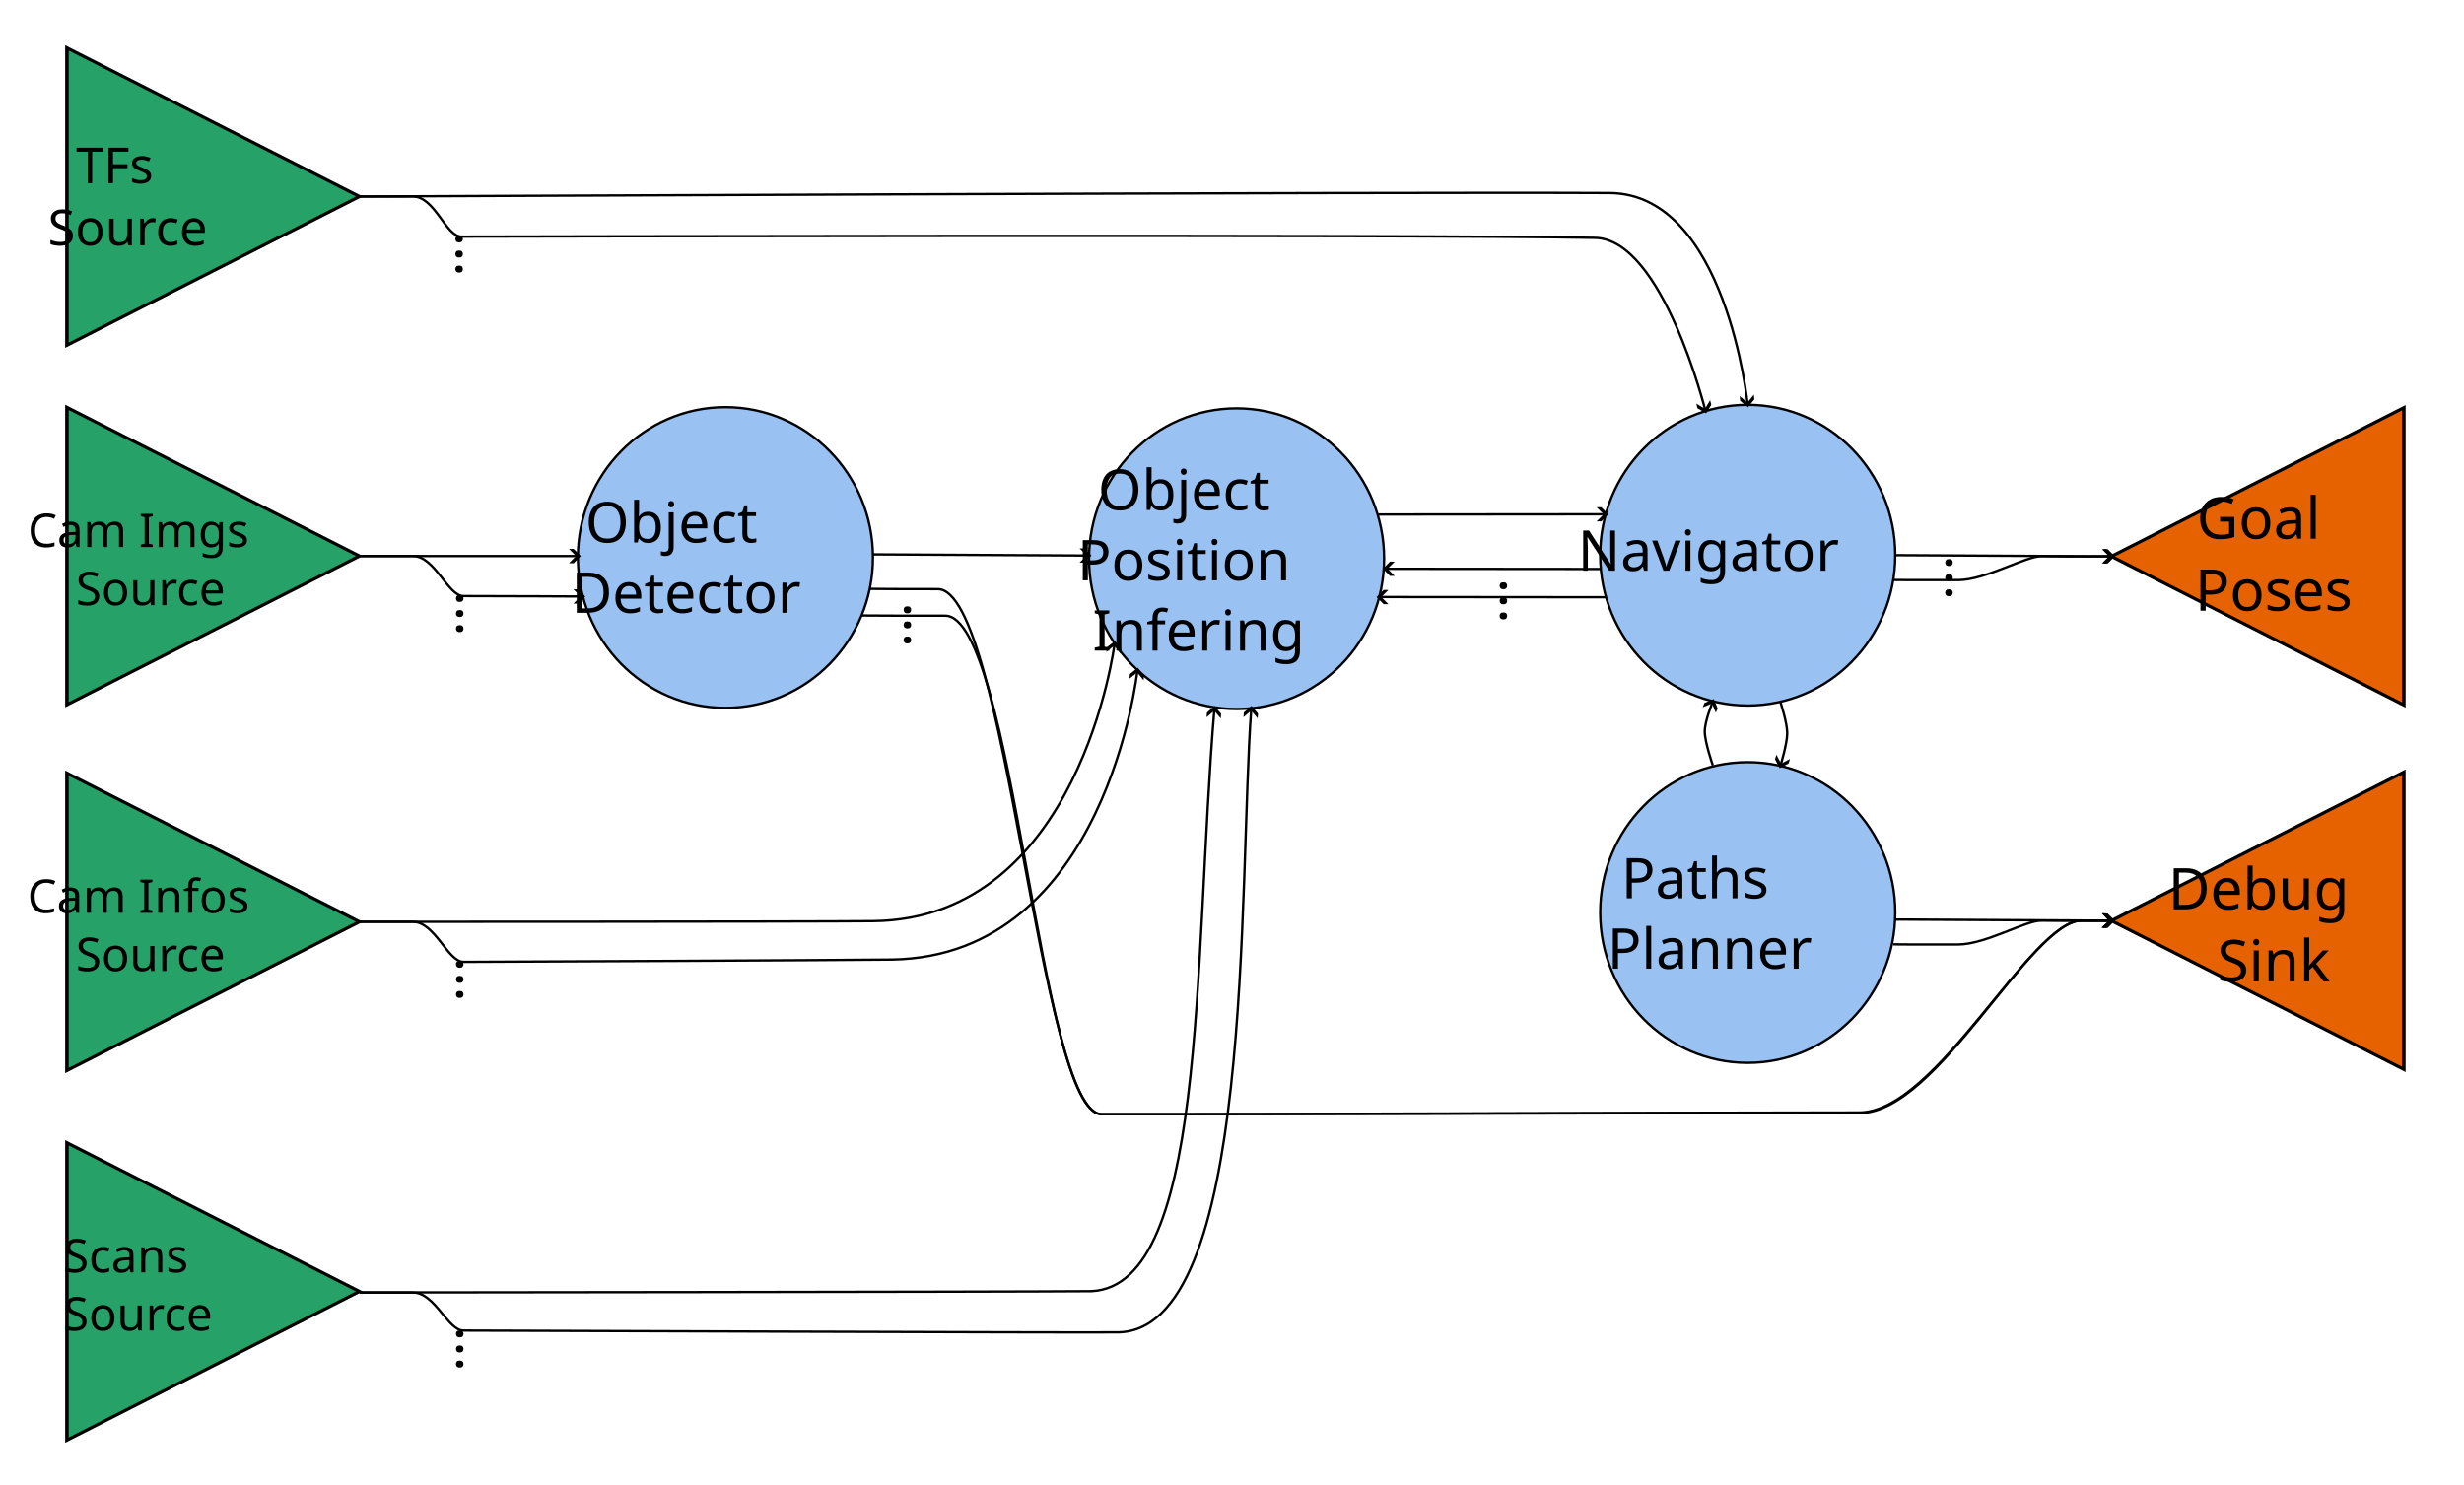
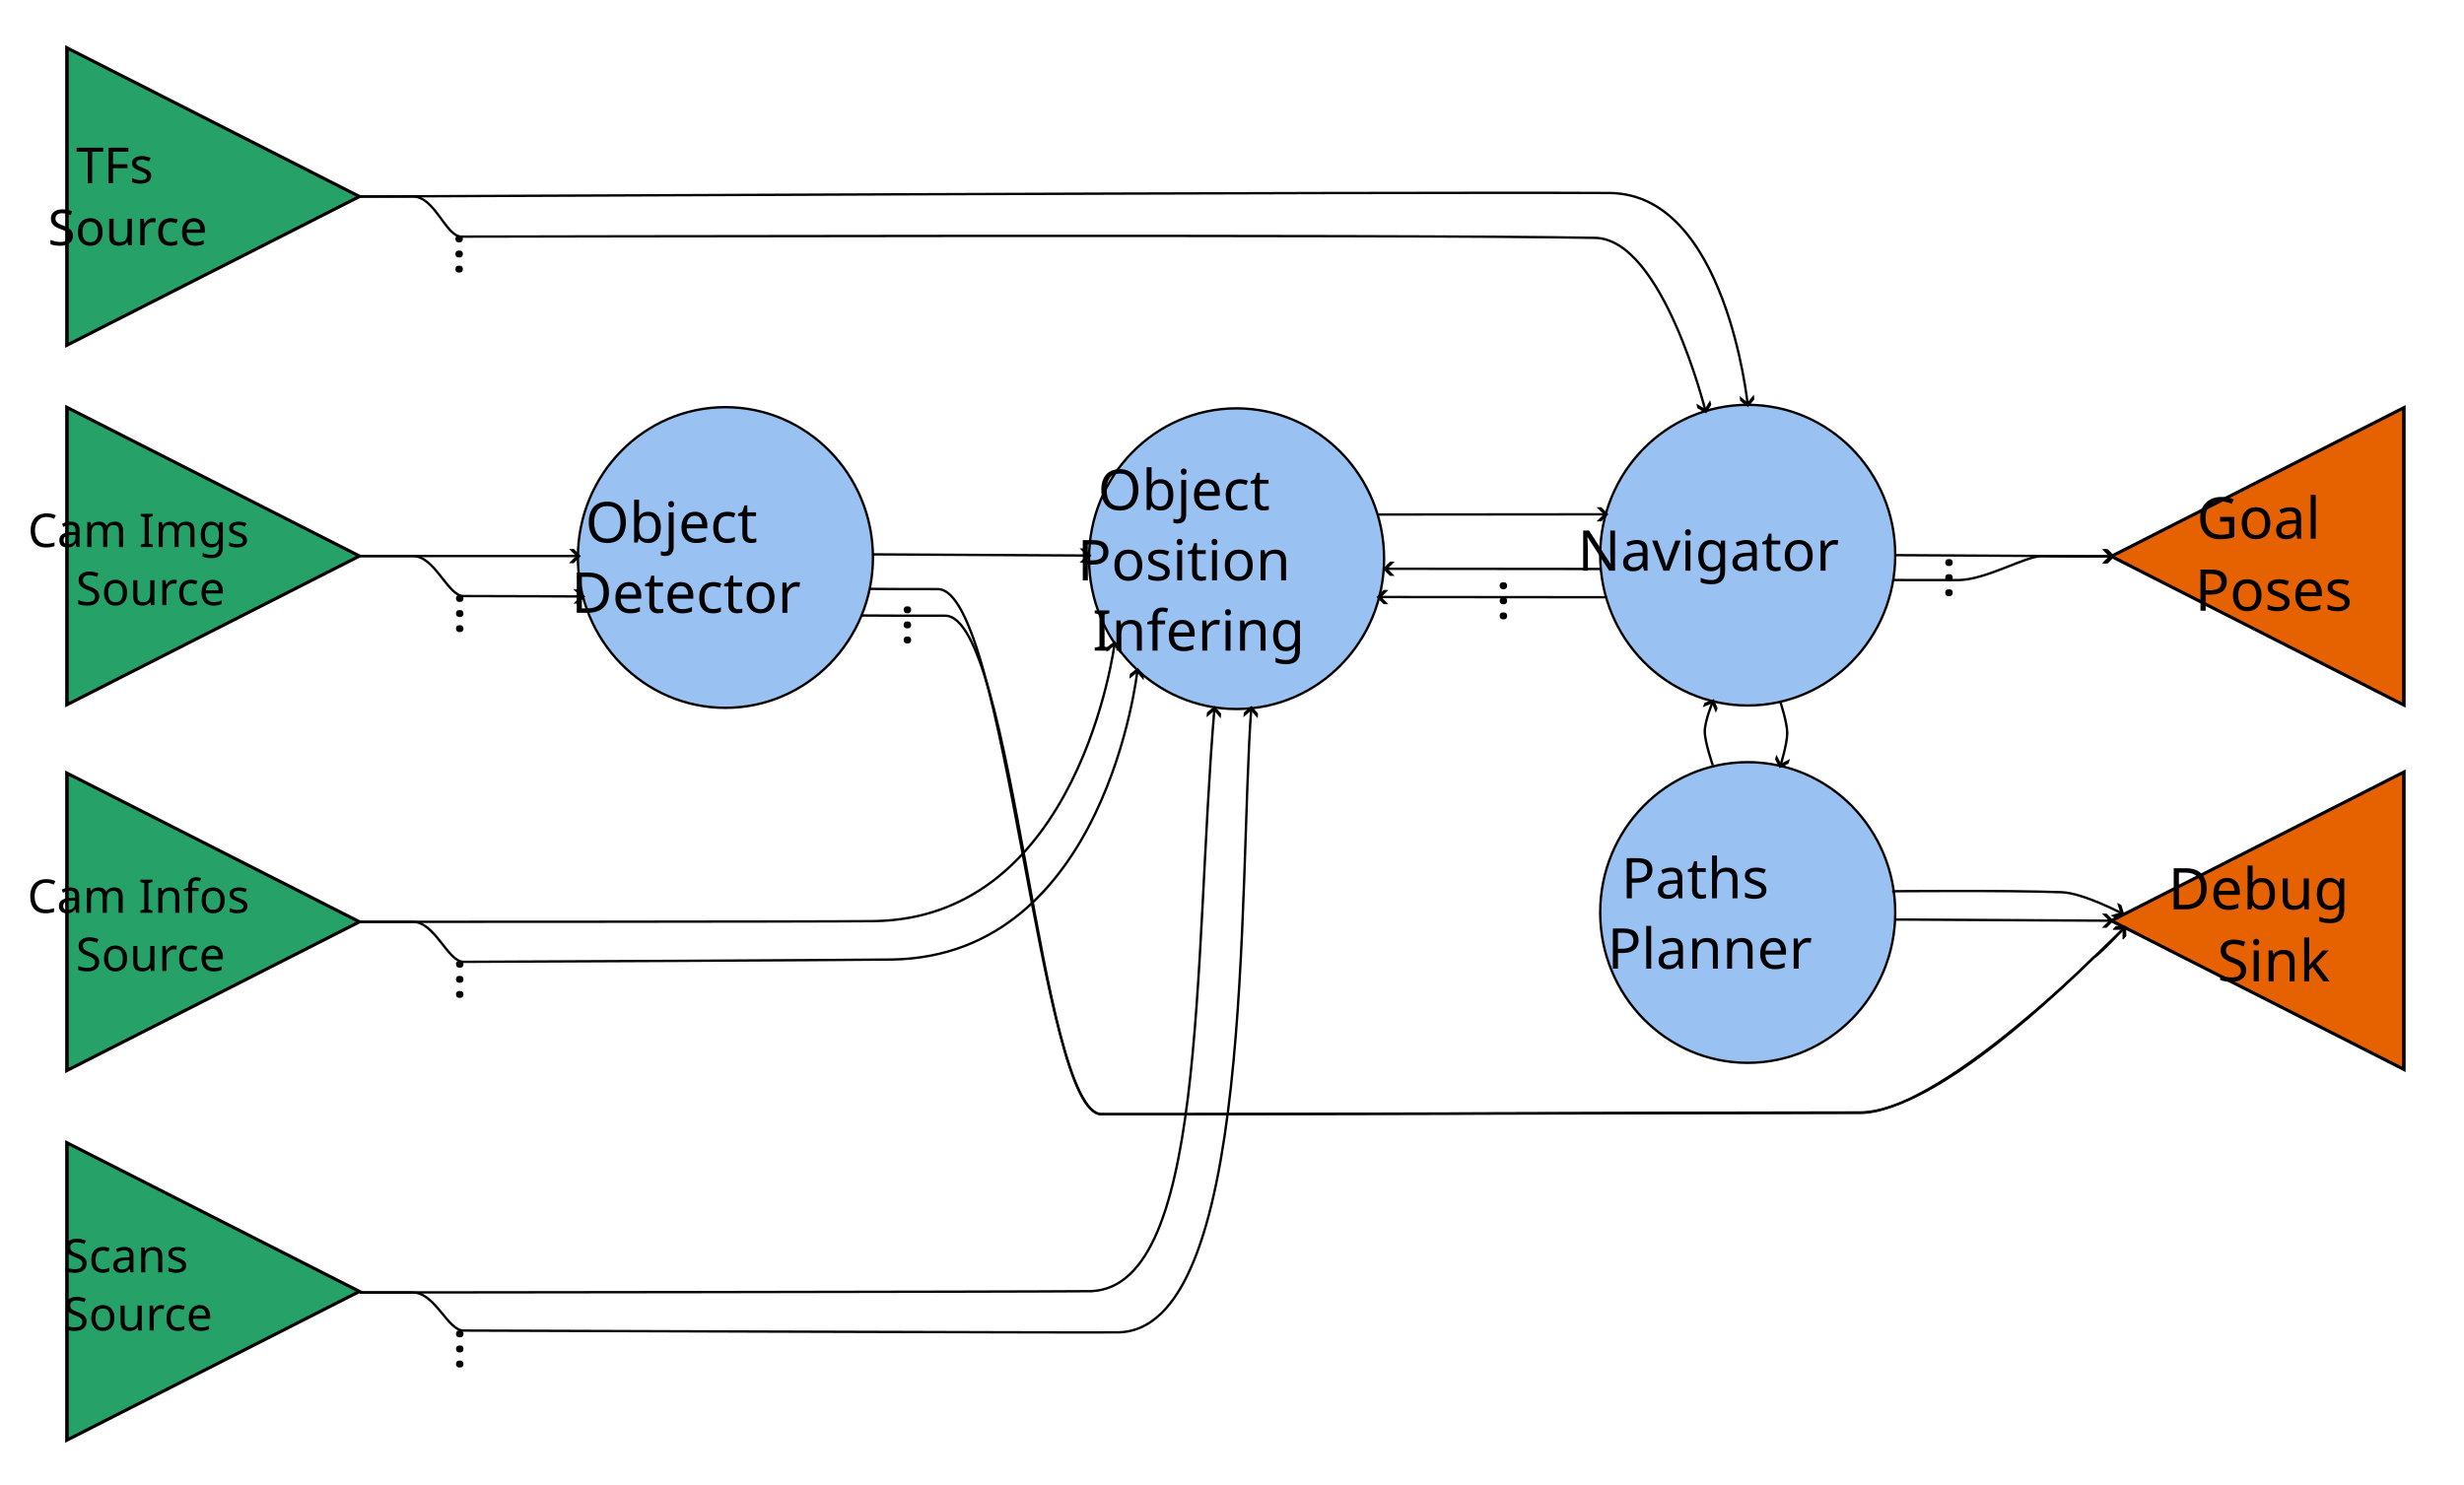
<svg xmlns="http://www.w3.org/2000/svg" width="415mm" height="250mm" viewBox="0 0 415 250" version="1.1" id="svg249">
  <defs id="defs246">
    <marker style="overflow:visible" id="Arrow4-7" refX="0" refY="0" orient="auto-start-reverse" markerWidth="5" markerHeight="6" viewBox="0 0 5 6" preserveAspectRatio="xMidYMid">
      <path style="fill:context-stroke;fill-rule:evenodd;stroke:none" d="m 1,0 -3,3 h -2 l 3,-3 -3,-3 h 2 z" id="path1741-5" />
    </marker>
    <marker style="overflow:visible" id="Arrow4-7-3-3" refX="0" refY="0" orient="auto-start-reverse" markerWidth="5" markerHeight="6" viewBox="0 0 5 6" preserveAspectRatio="xMidYMid">
      <path style="fill:context-stroke;fill-rule:evenodd;stroke:none" d="m 1,0 -3,3 h -2 l 3,-3 -3,-3 h 2 z" id="path1741-5-6-6" />
    </marker>
    <marker style="overflow:visible" id="Arrow4-7-2-7" refX="0" refY="0" orient="auto-start-reverse" markerWidth="5" markerHeight="6" viewBox="0 0 5 6" preserveAspectRatio="xMidYMid">
      <path style="fill:context-stroke;fill-rule:evenodd;stroke:none" d="m 1,0 -3,3 h -2 l 3,-3 -3,-3 h 2 z" id="path1741-5-9-0" />
    </marker>
    <marker style="overflow:visible" id="Arrow4-7-3-3-0" refX="0" refY="0" orient="auto-start-reverse" markerWidth="5" markerHeight="6" viewBox="0 0 5 6" preserveAspectRatio="xMidYMid">
      <path style="fill:context-stroke;fill-rule:evenodd;stroke:none" d="m 1,0 -3,3 h -2 l 3,-3 -3,-3 h 2 z" id="path1741-5-6-6-2" />
    </marker>
    <marker style="overflow:visible" id="Arrow4-7-5" refX="0" refY="0" orient="auto-start-reverse" markerWidth="5" markerHeight="6" viewBox="0 0 5 6" preserveAspectRatio="xMidYMid">
      <path style="fill:context-stroke;fill-rule:evenodd;stroke:none" d="m 1,0 -3,3 h -2 l 3,-3 -3,-3 h 2 z" id="path1741-5-3" />
    </marker>
    <marker style="overflow:visible" id="Arrow4-7-5-6" refX="0" refY="0" orient="auto-start-reverse" markerWidth="5" markerHeight="6" viewBox="0 0 5 6" preserveAspectRatio="xMidYMid">
      <path style="fill:context-stroke;fill-rule:evenodd;stroke:none" d="m 1,0 -3,3 h -2 l 3,-3 -3,-3 h 2 z" id="path1741-5-3-2" />
    </marker>
    <marker style="overflow:visible" id="Arrow4-7-2-7-3" refX="0" refY="0" orient="auto-start-reverse" markerWidth="5" markerHeight="6" viewBox="0 0 5 6" preserveAspectRatio="xMidYMid">
      <path style="fill:context-stroke;fill-rule:evenodd;stroke:none" d="m 1,0 -3,3 h -2 l 3,-3 -3,-3 h 2 z" id="path1741-5-9-0-6" />
    </marker>
    <marker style="overflow:visible" id="Arrow4-7-7" refX="0" refY="0" orient="auto-start-reverse" markerWidth="5" markerHeight="6" viewBox="0 0 5 6" preserveAspectRatio="xMidYMid">
      <path style="fill:context-stroke;fill-rule:evenodd;stroke:none" d="m 1,0 -3,3 h -2 l 3,-3 -3,-3 h 2 z" id="path1741-5-5" />
    </marker>
  </defs>
  <g id="layer1">
    <ellipse style="fill:#99c1f1;stroke:#000000;stroke-width:0.4;stroke-dasharray:none;paint-order:fill markers stroke" id="path2348-3" cx="294.36" cy="153.719" rx="24.847" ry="25.325" />
    <text xml:space="preserve" style="font-style:normal;font-weight:normal;font-size:10.583px;line-height:1.25;font-family:sans-serif;letter-spacing:0px;word-spacing:0px;fill:#000000;fill-opacity:1;stroke:none;stroke-width:0.265" x="118.844" y="-28.851" id="text896">
      <tspan id="tspan894" style="stroke-width:0.265" x="118.844" y="-28.851" />
      <tspan style="stroke-width:0.265" id="tspan898" x="118.844" y="-15.622" />
    </text>
    <text xml:space="preserve" style="font-style:normal;font-weight:normal;font-size:9.48px;line-height:1.25;font-family:sans-serif;letter-spacing:0px;word-spacing:0px;fill:#000000;fill-opacity:1;stroke:none;stroke-width:0.237" x="294.127" y="151.328" id="text11251-6-5">
      <tspan style="text-align:center;text-anchor:middle;stroke-width:0.237" x="294.127" y="151.328" id="tspan900-5">Paths</tspan>
      <tspan style="text-align:center;text-anchor:middle;stroke-width:0.237" x="294.127" y="163.179" id="tspan945">Planner</tspan>
    </text>
    <path style="fill:none;stroke:#000000;stroke-width:0.4;stroke-linecap:butt;stroke-linejoin:miter;stroke-dasharray:none;stroke-opacity:1;marker-end:url(#Arrow4-7-3-3)" d="m 319.208,93.521 36.397,0.2 m -36.397,-0.2 36.397,0.2" id="path16043-9-0-1" />
    <path style="fill:none;stroke:#000000;stroke-width:0.4;stroke-linecap:butt;stroke-linejoin:miter;stroke-dasharray:none;stroke-opacity:1;marker-end:url(#Arrow4-7-3-3-0)" d="m 318.867,97.7 c 0,0 4.256,0.05 10.932,0.023 4.656,-0.019 11.389,-4.07 14.067,-4.03 6.269,0.093 11.929,0.007 11.929,0.007" id="path16043-9-0-1-3" />
    <path style="fill:#26a269;stroke:#000000;stroke-width:0.4;stroke-dasharray:none;paint-order:fill markers stroke" id="path234-5-3-5-7" d="m 52.527,37.418 -33.255,19.2 0,-38.399 z" transform="matrix(1.481439,0,0,1.304416,-17.27559,-15.70234)" />
    <text xml:space="preserve" style="font-style:normal;font-weight:normal;font-size:8.369px;line-height:1.25;font-family:sans-serif;letter-spacing:0px;word-spacing:0px;fill:#000000;fill-opacity:1;stroke:none;stroke-width:0.209" x="26.94" y="30.867" id="text11251-62-6-3-9">
      <tspan style="text-align:center;text-anchor:middle;stroke-width:0.209" x="26.94" y="30.867" id="tspan348">TFs</tspan>
      <tspan style="text-align:center;text-anchor:middle;stroke-width:0.209" x="26.94" y="41.329" id="tspan346">Source</tspan>
    </text>
    <ellipse style="fill:#99c1f1;stroke:#000000;stroke-width:0.4;stroke-dasharray:none;paint-order:fill markers stroke" id="path2348-3-2" cx="294.36" cy="93.521" rx="24.847" ry="25.325" />
    <text xml:space="preserve" style="font-style:normal;font-weight:normal;font-size:9.48px;line-height:1.25;font-family:sans-serif;letter-spacing:0px;word-spacing:0px;fill:#000000;fill-opacity:1;stroke:none;stroke-width:0.237" x="293.895" y="96.137" id="text11251-6-5-7">
      <tspan style="text-align:center;text-anchor:middle;stroke-width:0.237" x="293.895" y="96.137" id="tspan945-9">Navigator</tspan>
    </text>
    <path style="fill:#e66100;stroke:#000000;stroke-width:0.4;stroke-dasharray:none;paint-order:fill markers stroke" id="path234-3-2" d="m 52.527,37.418 -33.255,19.2 0,-38.399 z" transform="matrix(-1.481439,0,0,1.304416,433.4201,44.91223)" />
    <text xml:space="preserve" style="font-style:normal;font-weight:normal;font-size:9.702px;line-height:1.25;font-family:sans-serif;letter-spacing:0px;word-spacing:0px;fill:#000000;fill-opacity:1;stroke:none;stroke-width:0.243" x="389.241" y="90.745" id="text11251-5-0">
      <tspan style="text-align:center;text-anchor:middle;stroke-width:0.243" x="389.241" y="90.745" id="tspan11303-3-2">Goal</tspan>
      <tspan style="text-align:center;text-anchor:middle;stroke-width:0.243" x="389.241" y="102.872" id="tspan6372">Poses</tspan>
    </text>
    <path style="fill:#26a269;stroke:#000000;stroke-width:0.4;stroke-dasharray:none;paint-order:fill markers stroke" id="path234-5-3-5-7-35" d="m 52.527,37.418 -33.255,19.2 0,-38.399 z" transform="matrix(1.481439,0,0,1.304416,-17.27559,44.86)" />
    <text xml:space="preserve" style="font-style:normal;font-weight:normal;font-size:7.837px;line-height:1.25;font-family:sans-serif;letter-spacing:0px;word-spacing:0px;fill:#000000;fill-opacity:1;stroke:none;stroke-width:0.196" x="30.444" y="92.153" id="text11251-62-6-3-9-6">
      <tspan style="text-align:center;text-anchor:middle;stroke-width:0.196" x="30.444" y="92.153" id="tspan352">Cam Imgs</tspan>
      <tspan style="text-align:center;text-anchor:middle;stroke-width:0.196" x="30.444" y="101.949" id="tspan421">Source</tspan>
    </text>
    <ellipse style="fill:#99c1f1;stroke:#000000;stroke-width:0.4;stroke-dasharray:none;paint-order:fill markers stroke" id="ellipse4507" cx="122.177" cy="93.916" rx="24.847" ry="25.325" />
    <text xml:space="preserve" style="font-style:normal;font-weight:normal;font-size:9.48px;line-height:1.25;font-family:sans-serif;letter-spacing:0px;word-spacing:0px;fill:#000000;fill-opacity:1;stroke:none;stroke-width:0.237" x="121.712" y="91.379" id="text4513">
      <tspan style="text-align:center;text-anchor:middle;stroke-width:0.237" x="121.712" y="91.379" id="tspan4511">Object</tspan>
      <tspan style="text-align:center;text-anchor:middle;stroke-width:0.237" x="121.712" y="103.23" id="tspan4517">Detector</tspan>
    </text>
    <ellipse style="fill:#99c1f1;stroke:#000000;stroke-width:0.4;stroke-dasharray:none;paint-order:fill markers stroke" id="ellipse4519" cx="208.269" cy="94.116" rx="24.847" ry="25.325" />
    <text xml:space="preserve" style="font-style:normal;font-weight:normal;font-size:9.48px;line-height:1.25;font-family:sans-serif;letter-spacing:0px;word-spacing:0px;fill:#000000;fill-opacity:1;stroke:none;stroke-width:0.237" x="208.035" y="85.904" id="text4525">
      <tspan style="text-align:center;text-anchor:middle;stroke-width:0.237" x="208.035" y="85.904" id="tspan4523">Object</tspan>
      <tspan style="text-align:center;text-anchor:middle;stroke-width:0.237" x="208.035" y="97.754" id="tspan4533">Position</tspan>
      <tspan style="text-align:center;text-anchor:middle;stroke-width:0.237" x="208.035" y="109.605" id="tspan4531">Infering</tspan>
    </text>
    <path style="fill:none;stroke:#000000;stroke-width:0.4;stroke-linecap:butt;stroke-linejoin:miter;stroke-dasharray:none;stroke-opacity:1;marker-end:url(#Arrow4-7)" d="m 147.024,93.387 36.397,0.2" id="path4527" />
    <path style="fill:none;stroke:#000000;stroke-width:0.4;stroke-linecap:butt;stroke-linejoin:miter;stroke-dasharray:none;stroke-opacity:1;marker-end:url(#Arrow4-7-7)" d="m 232.145,86.675 38.352,-0.035" id="path4527-3" />
    <path style="fill:none;stroke:#000000;stroke-width:0.4;stroke-linecap:butt;stroke-linejoin:miter;stroke-dasharray:none;stroke-opacity:1;marker-end:url(#Arrow4-7-5)" d="m 299.852,118.219 c 0,0 1.16,3.481 1.162,5.282 0.002,1.801 -1.15,5.521 -1.15,5.521" id="path4527-5" />
    <path style="fill:none;stroke:#000000;stroke-width:0.4;stroke-linecap:butt;stroke-linejoin:miter;stroke-dasharray:none;stroke-opacity:1;marker-end:url(#Arrow4-7-5-6)" d="m 288.486,128.934 c 0,0 -1.364,-3.911 -1.362,-5.711 0.002,-1.801 1.374,-5.092 1.374,-5.092" id="path4527-5-9" />
    <path style="fill:#e66100;stroke:#000000;stroke-width:0.4;stroke-dasharray:none;paint-order:fill markers stroke" id="path4811" d="m 52.527,37.418 -33.255,19.2 0,-38.399 z" transform="matrix(-1.481439,0,0,1.304416,433.4201,106.2954)" />
    <text xml:space="preserve" style="font-style:normal;font-weight:normal;font-size:9.702px;line-height:1.25;font-family:sans-serif;letter-spacing:0px;word-spacing:0px;fill:#000000;fill-opacity:1;stroke:none;stroke-width:0.243" x="389.241" y="153.188" id="text4817">
      <tspan style="text-align:center;text-anchor:middle;stroke-width:0.243" x="389.241" y="153.188" id="tspan598">Debug</tspan>
      <tspan style="text-align:center;text-anchor:middle;stroke-width:0.243" x="389.241" y="165.315" id="tspan358">Sink</tspan>
    </text>
    <text xml:space="preserve" style="font-style:normal;font-weight:normal;font-size:9.48px;line-height:1.25;font-family:sans-serif;letter-spacing:0px;word-spacing:0px;fill:#000000;fill-opacity:1;stroke:none;stroke-width:0.237" x="48.949" y="-76.822" id="text5046-7" transform="rotate(90)">
      <tspan style="text-align:center;text-anchor:middle;stroke-width:0.237" x="48.949" y="-76.822" id="tspan5050-2">...</tspan>
    </text>
    <text xml:space="preserve" style="font-style:normal;font-weight:normal;font-size:9.48px;line-height:1.25;font-family:sans-serif;letter-spacing:0px;word-spacing:0px;fill:#000000;fill-opacity:1;stroke:none;stroke-width:0.237" x="103.464" y="-327.749" id="text5046-7-7" transform="rotate(90)">
      <tspan style="text-align:center;text-anchor:middle;stroke-width:0.237" x="103.464" y="-327.749" id="tspan5050-2-5">...</tspan>
    </text>
    <text xml:space="preserve" style="font-style:normal;font-weight:normal;font-size:9.48px;line-height:1.25;font-family:sans-serif;letter-spacing:0px;word-spacing:0px;fill:#000000;fill-opacity:1;stroke:none;stroke-width:0.237" x="107.374" y="-252.702" id="text5046-7-7-3" transform="rotate(90)">
      <tspan style="text-align:center;text-anchor:middle;stroke-width:0.237" x="107.374" y="-252.702" id="tspan5050-2-5-6">...</tspan>
    </text>
    <path style="fill:none;stroke:#000000;stroke-width:0.4;stroke-linecap:butt;stroke-linejoin:miter;stroke-dasharray:none;stroke-opacity:1;marker-end:url(#Arrow4-7-2-7)" d="m 60.54,33.107 c 0,0 172.777,-0.794 210.534,-0.594 19.702,0.104 23.287,35.685 23.287,35.685" id="path5052" />
    <path style="fill:none;stroke:#000000;stroke-width:0.4;stroke-linecap:butt;stroke-linejoin:miter;stroke-dasharray:none;stroke-opacity:1;marker-end:url(#Arrow4-7-2-7)" d="m 60.54,33.107 c 0,0 5.258,0.004 8.992,-1e-5 3.734,-0.004 5.528,6.753 8.191,6.753 3.653,-1.01e-4 160.751,-0.389 190.944,0.211 11.399,0.226 18.585,29.185 18.585,29.185" id="path5054" />
    <path style="fill:none;stroke:#000000;stroke-width:0.4;stroke-linecap:butt;stroke-linejoin:miter;stroke-dasharray:none;stroke-opacity:1;marker-end:url(#Arrow4-7-2-7-3)" d="m 60.54,93.669 c 0,0 5.258,0.004 8.992,-1e-5 3.734,-0.004 5.879,6.741 8.542,6.741 6.895,-1.9e-4 20.105,0.073 20.105,0.073" id="path5054-7" />
    <text xml:space="preserve" style="font-style:normal;font-weight:normal;font-size:9.48px;line-height:1.25;font-family:sans-serif;letter-spacing:0px;word-spacing:0px;fill:#000000;fill-opacity:1;stroke:none;stroke-width:0.237" x="109.513" y="-76.921" id="text5099" transform="rotate(90)">
      <tspan style="text-align:center;text-anchor:middle;stroke-width:0.237" x="109.513" y="-76.921" id="tspan5097">...</tspan>
    </text>
    <text xml:space="preserve" style="font-style:normal;font-weight:normal;font-size:9.48px;line-height:1.25;font-family:sans-serif;letter-spacing:0px;word-spacing:0px;fill:#000000;fill-opacity:1;stroke:none;stroke-width:0.237" x="111.428" y="-152.317" id="text5099-3" transform="rotate(90)">
      <tspan style="text-align:center;text-anchor:middle;stroke-width:0.237" x="111.428" y="-152.317" id="tspan5097-6">...</tspan>
    </text>
    <path style="fill:none;stroke:#000000;stroke-width:0.4;stroke-linecap:butt;stroke-linejoin:miter;stroke-dasharray:none;stroke-opacity:1;marker-end:url(#Arrow4-7-2-7)" d="m 60.638,93.67 36.79,-1e-5" id="path5101" />
    <path style="fill:none;stroke:#000000;stroke-width:0.4;stroke-linecap:butt;stroke-linejoin:miter;stroke-dasharray:none;stroke-opacity:1;marker-end:url(#Arrow4-7-3-3)" d="m 319.208,154.905 36.397,0.2 m -36.397,-0.2 36.397,0.2" id="path360" />
-     <path style="fill:none;stroke:#000000;stroke-width:0.4;stroke-linecap:butt;stroke-linejoin:miter;stroke-dasharray:none;stroke-opacity:1;marker-end:url(#Arrow4-7-3-3-0)" d="m 318.867,159.083 c 0,0 4.256,0.05 10.932,0.023 4.656,-0.019 11.389,-4.07 14.067,-4.03 6.269,0.093 11.929,0.007 11.929,0.007" id="path362" />
-     <path style="fill:none;stroke:#000000;stroke-width:0.4;stroke-linecap:butt;stroke-linejoin:miter;stroke-dasharray:none;stroke-opacity:1;marker-end:url(#Arrow4-7)" d="m 146.478,99.198 c 0,0 5.798,0.067 11.462,0.044 11.559,-0.048 17.174,88.435 27.594,88.452 26.159,0.042 92.235,-0.2 127.757,-0.214 13.045,-0.005 28.698,-32.367 37.318,-32.405 3.725,-0.016 4.997,0.029 4.997,0.029" id="path368" />
-     <path style="fill:none;stroke:#000000;stroke-width:0.4;stroke-linecap:butt;stroke-linejoin:miter;stroke-dasharray:none;stroke-opacity:1;marker-end:url(#Arrow4-7)" d="m 145.101,103.684 c 0,0 8.42,0.061 14.084,0.038 11.559,-0.048 15.927,83.955 26.348,83.972 26.159,0.042 92.097,-0.275 127.619,-0.289 13.045,-0.005 28.835,-32.292 37.456,-32.33 3.725,-0.016 4.997,0.029 4.997,0.029" id="path600" />
+     <path style="fill:none;stroke:#000000;stroke-width:0.4;stroke-linecap:butt;stroke-linejoin:miter;stroke-dasharray:none;stroke-opacity:1;marker-end:url(#Arrow4-7)" d="m 146.478,99.198 c 0,0 5.798,0.067 11.462,0.044 11.559,-0.048 17.174,88.435 27.594,88.452 26.159,0.042 92.235,-0.2 127.757,-0.214 13.045,-0.005 39.414,-26.254 39.414,-26.254 0.673,-0.189 5.093,-4.926 5.093,-4.926" id="path368" />
+     <path style="fill:none;stroke:#000000;stroke-width:0.4;stroke-linecap:butt;stroke-linejoin:miter;stroke-dasharray:none;stroke-opacity:1;marker-end:url(#Arrow4-7)" d="m 145.101,103.684 c 0,0 8.42,0.061 14.084,0.038 11.559,-0.048 15.927,83.955 26.348,83.972 26.159,0.042 92.097,-0.275 127.619,-0.289 13.045,-0.005 35.277,-22.045 39.551,-26.179 l 5.093,-4.926" id="path600" />
    <path style="fill:#26a269;stroke:#000000;stroke-width:0.4;stroke-dasharray:none;paint-order:fill markers stroke" id="path4709" d="m 52.527,37.418 -33.255,19.2 0,-38.399 z" transform="matrix(1.481439,0,0,1.304416,-17.27559,106.4807)" />
    <text xml:space="preserve" style="font-style:normal;font-weight:normal;font-size:7.837px;line-height:1.25;font-family:sans-serif;letter-spacing:0px;word-spacing:0px;fill:#000000;fill-opacity:1;stroke:none;stroke-width:0.196" x="30.444" y="153.773" id="text4715">
      <tspan style="text-align:center;text-anchor:middle;stroke-width:0.196" x="30.444" y="153.773" id="tspan4713">Cam Infos</tspan>
      <tspan style="text-align:center;text-anchor:middle;stroke-width:0.196" x="30.444" y="163.57" id="tspan5653">Source</tspan>
    </text>
    <path style="fill:none;stroke:#000000;stroke-width:0.4;stroke-linecap:butt;stroke-linejoin:miter;stroke-dasharray:none;stroke-opacity:1;marker-end:url(#Arrow4-7-2-7-3)" d="m 60.54,155.29 c 0,0 5.258,0.004 8.992,-1e-5 3.734,-0.004 5.879,6.741 8.542,6.741 4.601,-1.3e-4 66.783,-0.306 72.164,-0.389 36.153,-0.561 41.343,-48.762 41.343,-48.762" id="path4717" />
    <text xml:space="preserve" style="font-style:normal;font-weight:normal;font-size:9.48px;line-height:1.25;font-family:sans-serif;letter-spacing:0px;word-spacing:0px;fill:#000000;fill-opacity:1;stroke:none;stroke-width:0.237" x="171.134" y="-76.921" id="text4721" transform="rotate(90)">
      <tspan style="text-align:center;text-anchor:middle;stroke-width:0.237" x="171.134" y="-76.921" id="tspan4719">...</tspan>
    </text>
    <path style="fill:none;stroke:#000000;stroke-width:0.4;stroke-linecap:butt;stroke-linejoin:miter;stroke-dasharray:none;stroke-opacity:1;marker-end:url(#Arrow4-7-2-7)" d="m 60.638,155.291 c 0,0 75.656,-0.008 86.404,-0.117 34.877,-0.355 40.693,-46.797 40.693,-46.797" id="path4723" />
    <path style="fill:#26a269;stroke:#000000;stroke-width:0.4;stroke-dasharray:none;paint-order:fill markers stroke" id="path6479" d="m 52.527,37.418 -33.255,19.2 0,-38.399 z" transform="matrix(1.481439,0,0,1.304416,-17.27559,168.7463)" />
    <text xml:space="preserve" style="font-style:normal;font-weight:normal;font-size:7.837px;line-height:1.25;font-family:sans-serif;letter-spacing:0px;word-spacing:0px;fill:#000000;fill-opacity:1;stroke:none;stroke-width:0.196" x="28.306" y="214.336" id="text6485">
      <tspan style="text-align:center;text-anchor:middle;stroke-width:0.196" x="28.306" y="214.336" id="tspan6483">Scans</tspan>
      <tspan style="text-align:center;text-anchor:middle;stroke-width:0.196" x="28.306" y="224.132" id="tspan8143">Source</tspan>
    </text>
    <text xml:space="preserve" style="font-style:normal;font-weight:normal;font-size:9.48px;line-height:1.25;font-family:sans-serif;letter-spacing:0px;word-spacing:0px;fill:#000000;fill-opacity:1;stroke:none;stroke-width:0.237" x="233.399" y="-76.921" id="text6491" transform="rotate(90)">
      <tspan style="text-align:center;text-anchor:middle;stroke-width:0.237" x="233.399" y="-76.921" id="tspan6489">...</tspan>
    </text>
    <path style="fill:none;stroke:#000000;stroke-width:0.4;stroke-linecap:butt;stroke-linejoin:miter;stroke-dasharray:none;stroke-opacity:1;marker-end:url(#Arrow4-7-2-7-3)" d="m 60.54,217.731 c 0,0 5.258,0.004 8.992,-1e-5 3.734,-0.004 5.869,6.415 8.533,6.415 4.601,-1.3e-4 104.5,0.383 109.88,0.299 23.441,0.441 20.601,-75.54 22.802,-105.132" id="path9862" />
    <path style="fill:none;stroke:#000000;stroke-width:0.4;stroke-linecap:butt;stroke-linejoin:miter;stroke-dasharray:none;stroke-opacity:1;marker-end:url(#Arrow4-7-2-7)" d="m 60.638,217.732 c 0,0 111.511,-0.106 122.259,-0.216 20.578,0.773 18.017,-55.084 21.647,-98.182" id="path9864" />
    <path style="fill:none;stroke:#000000;stroke-width:0.4;stroke-linecap:butt;stroke-linejoin:miter;stroke-dasharray:none;stroke-opacity:1;marker-end:url(#Arrow4-7-7)" d="m 269.603,95.848 -36.3,-0.035" id="path10135" />
    <path style="fill:none;stroke:#000000;stroke-width:0.4;stroke-linecap:butt;stroke-linejoin:miter;stroke-dasharray:none;stroke-opacity:1;marker-end:url(#Arrow4-7-7)" d="m 270.596,100.61 -38.352,-0.035" id="path10143" />
+     <path style="fill:none;stroke:#000000;stroke-width:0.4;stroke-linecap:butt;stroke-linejoin:miter;stroke-dasharray:none;stroke-opacity:1;marker-end:url(#Arrow4-7-3-3)" d="m 318.678,150.142 c 0,0 19.191,-0.182 28.576,0.161 3.599,0.132 10.188,3.593 10.188,3.593" id="path1037" />
  </g>
</svg>
